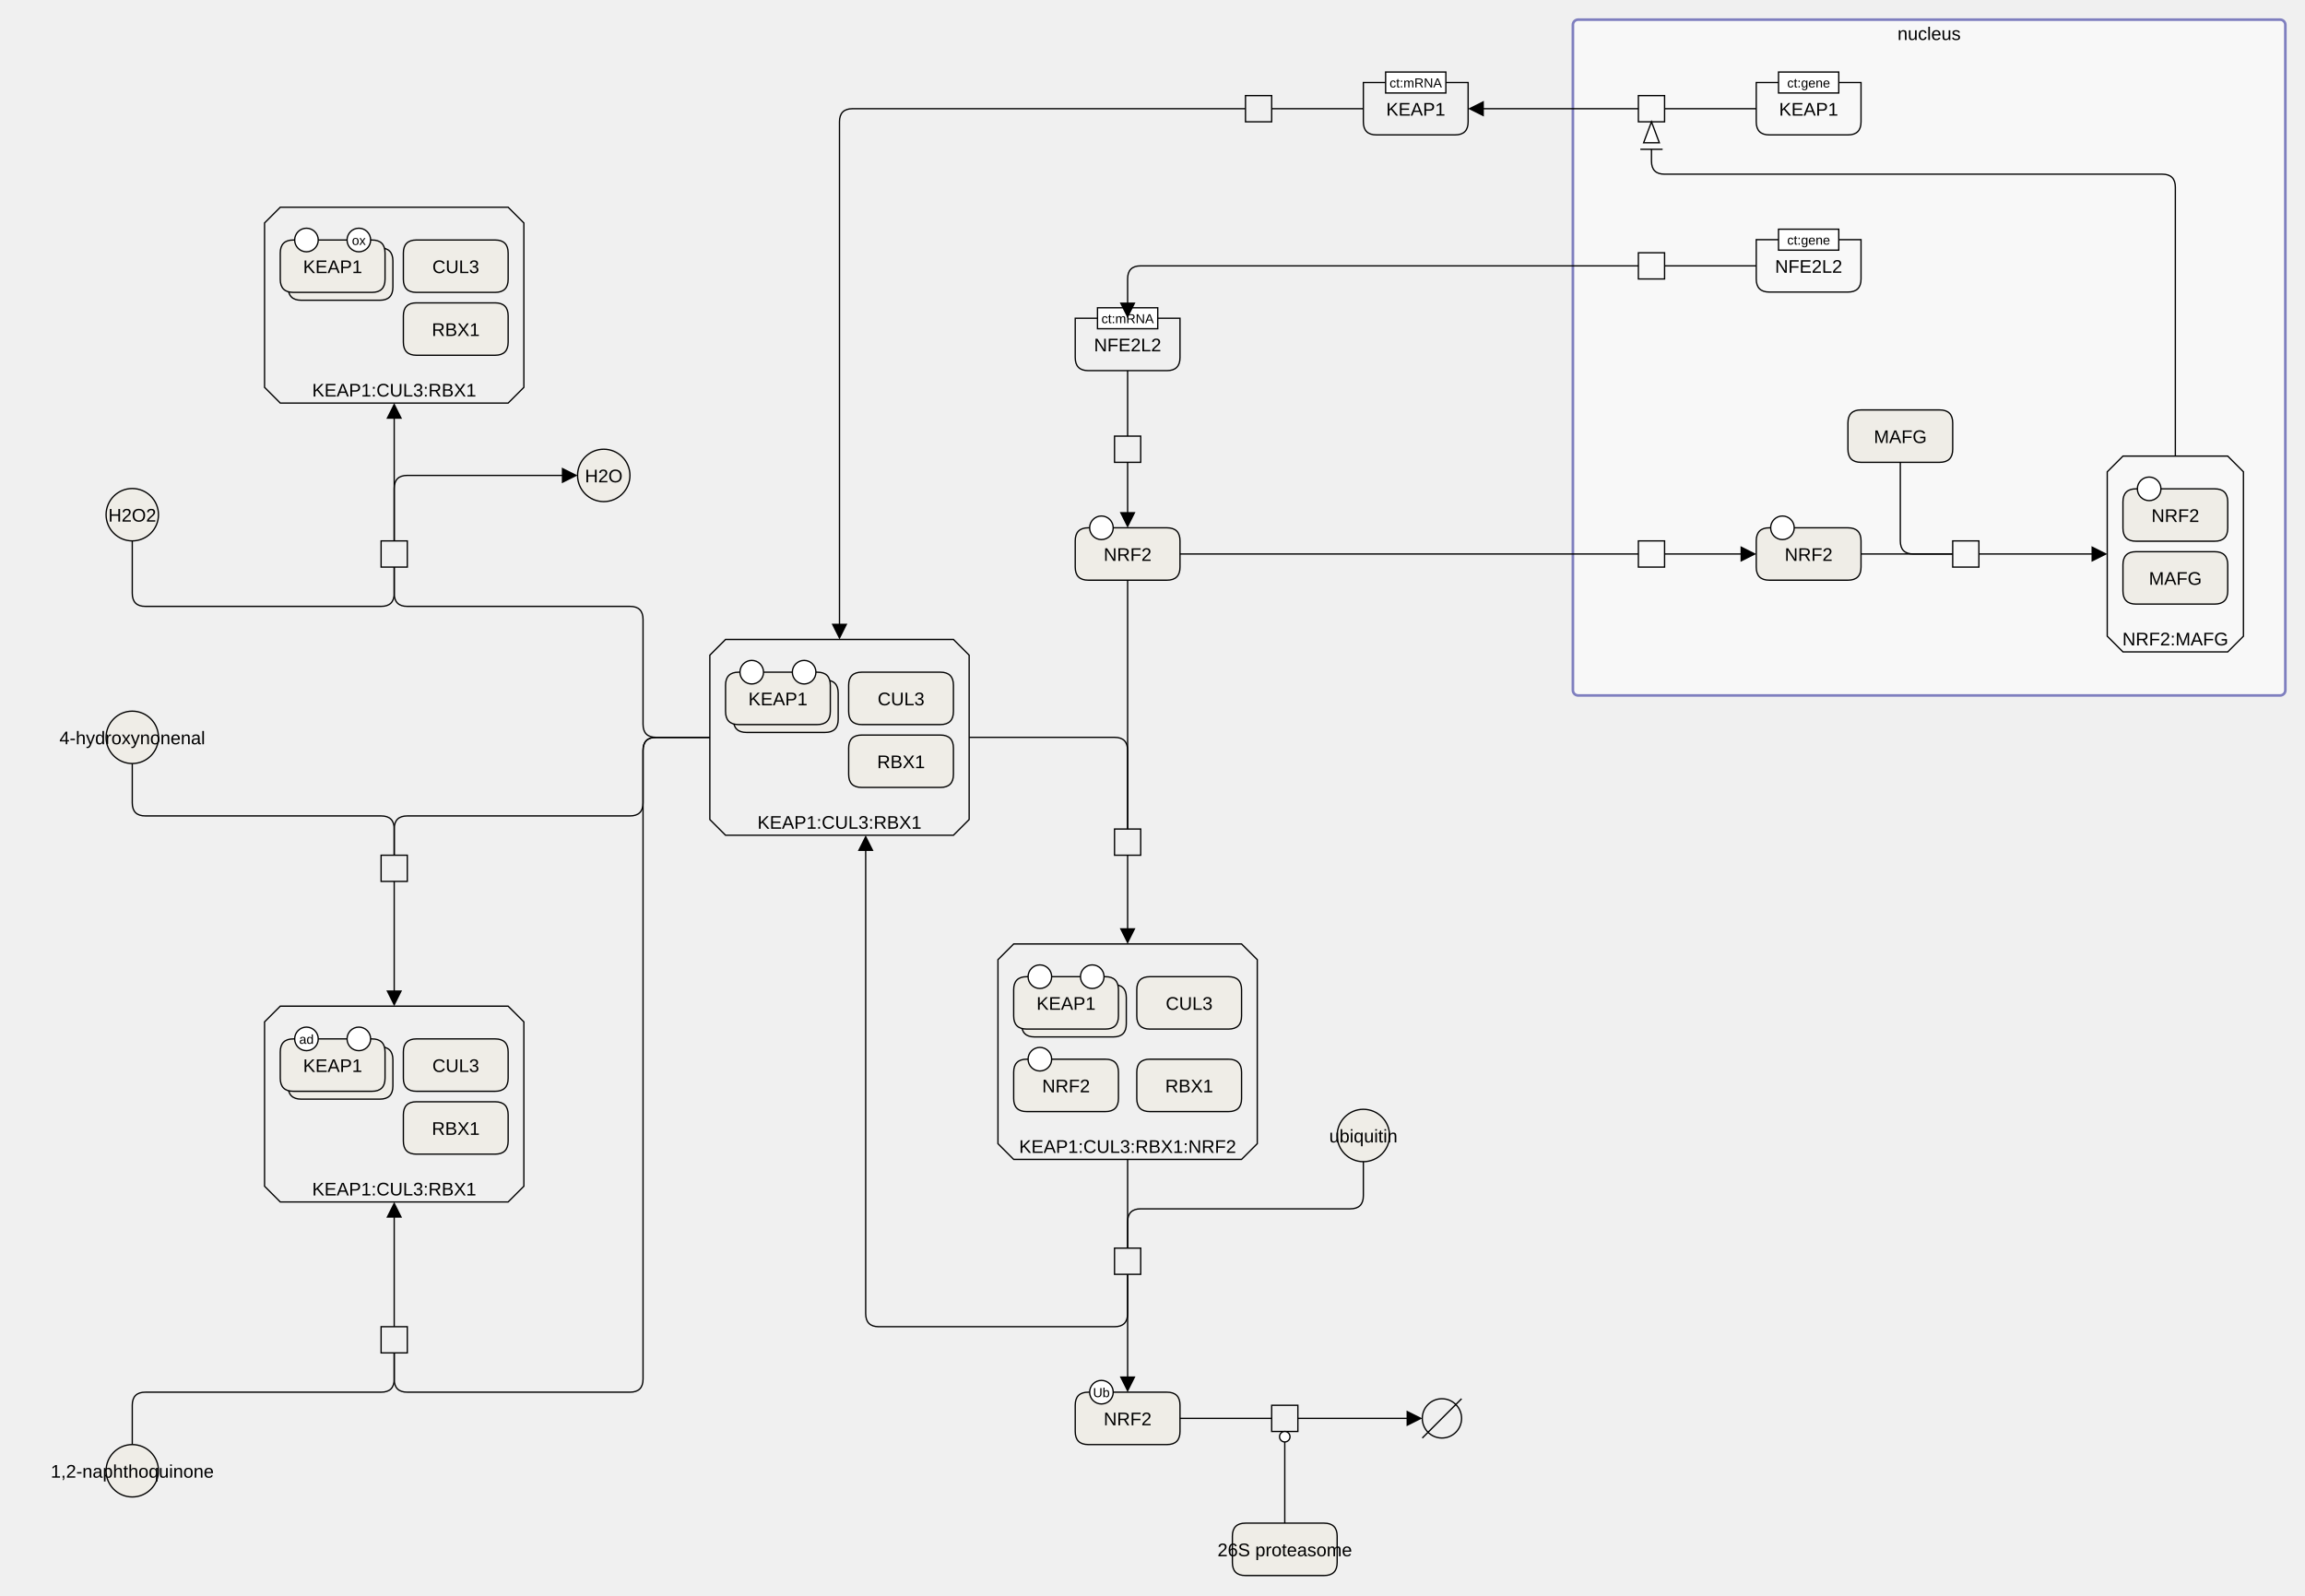
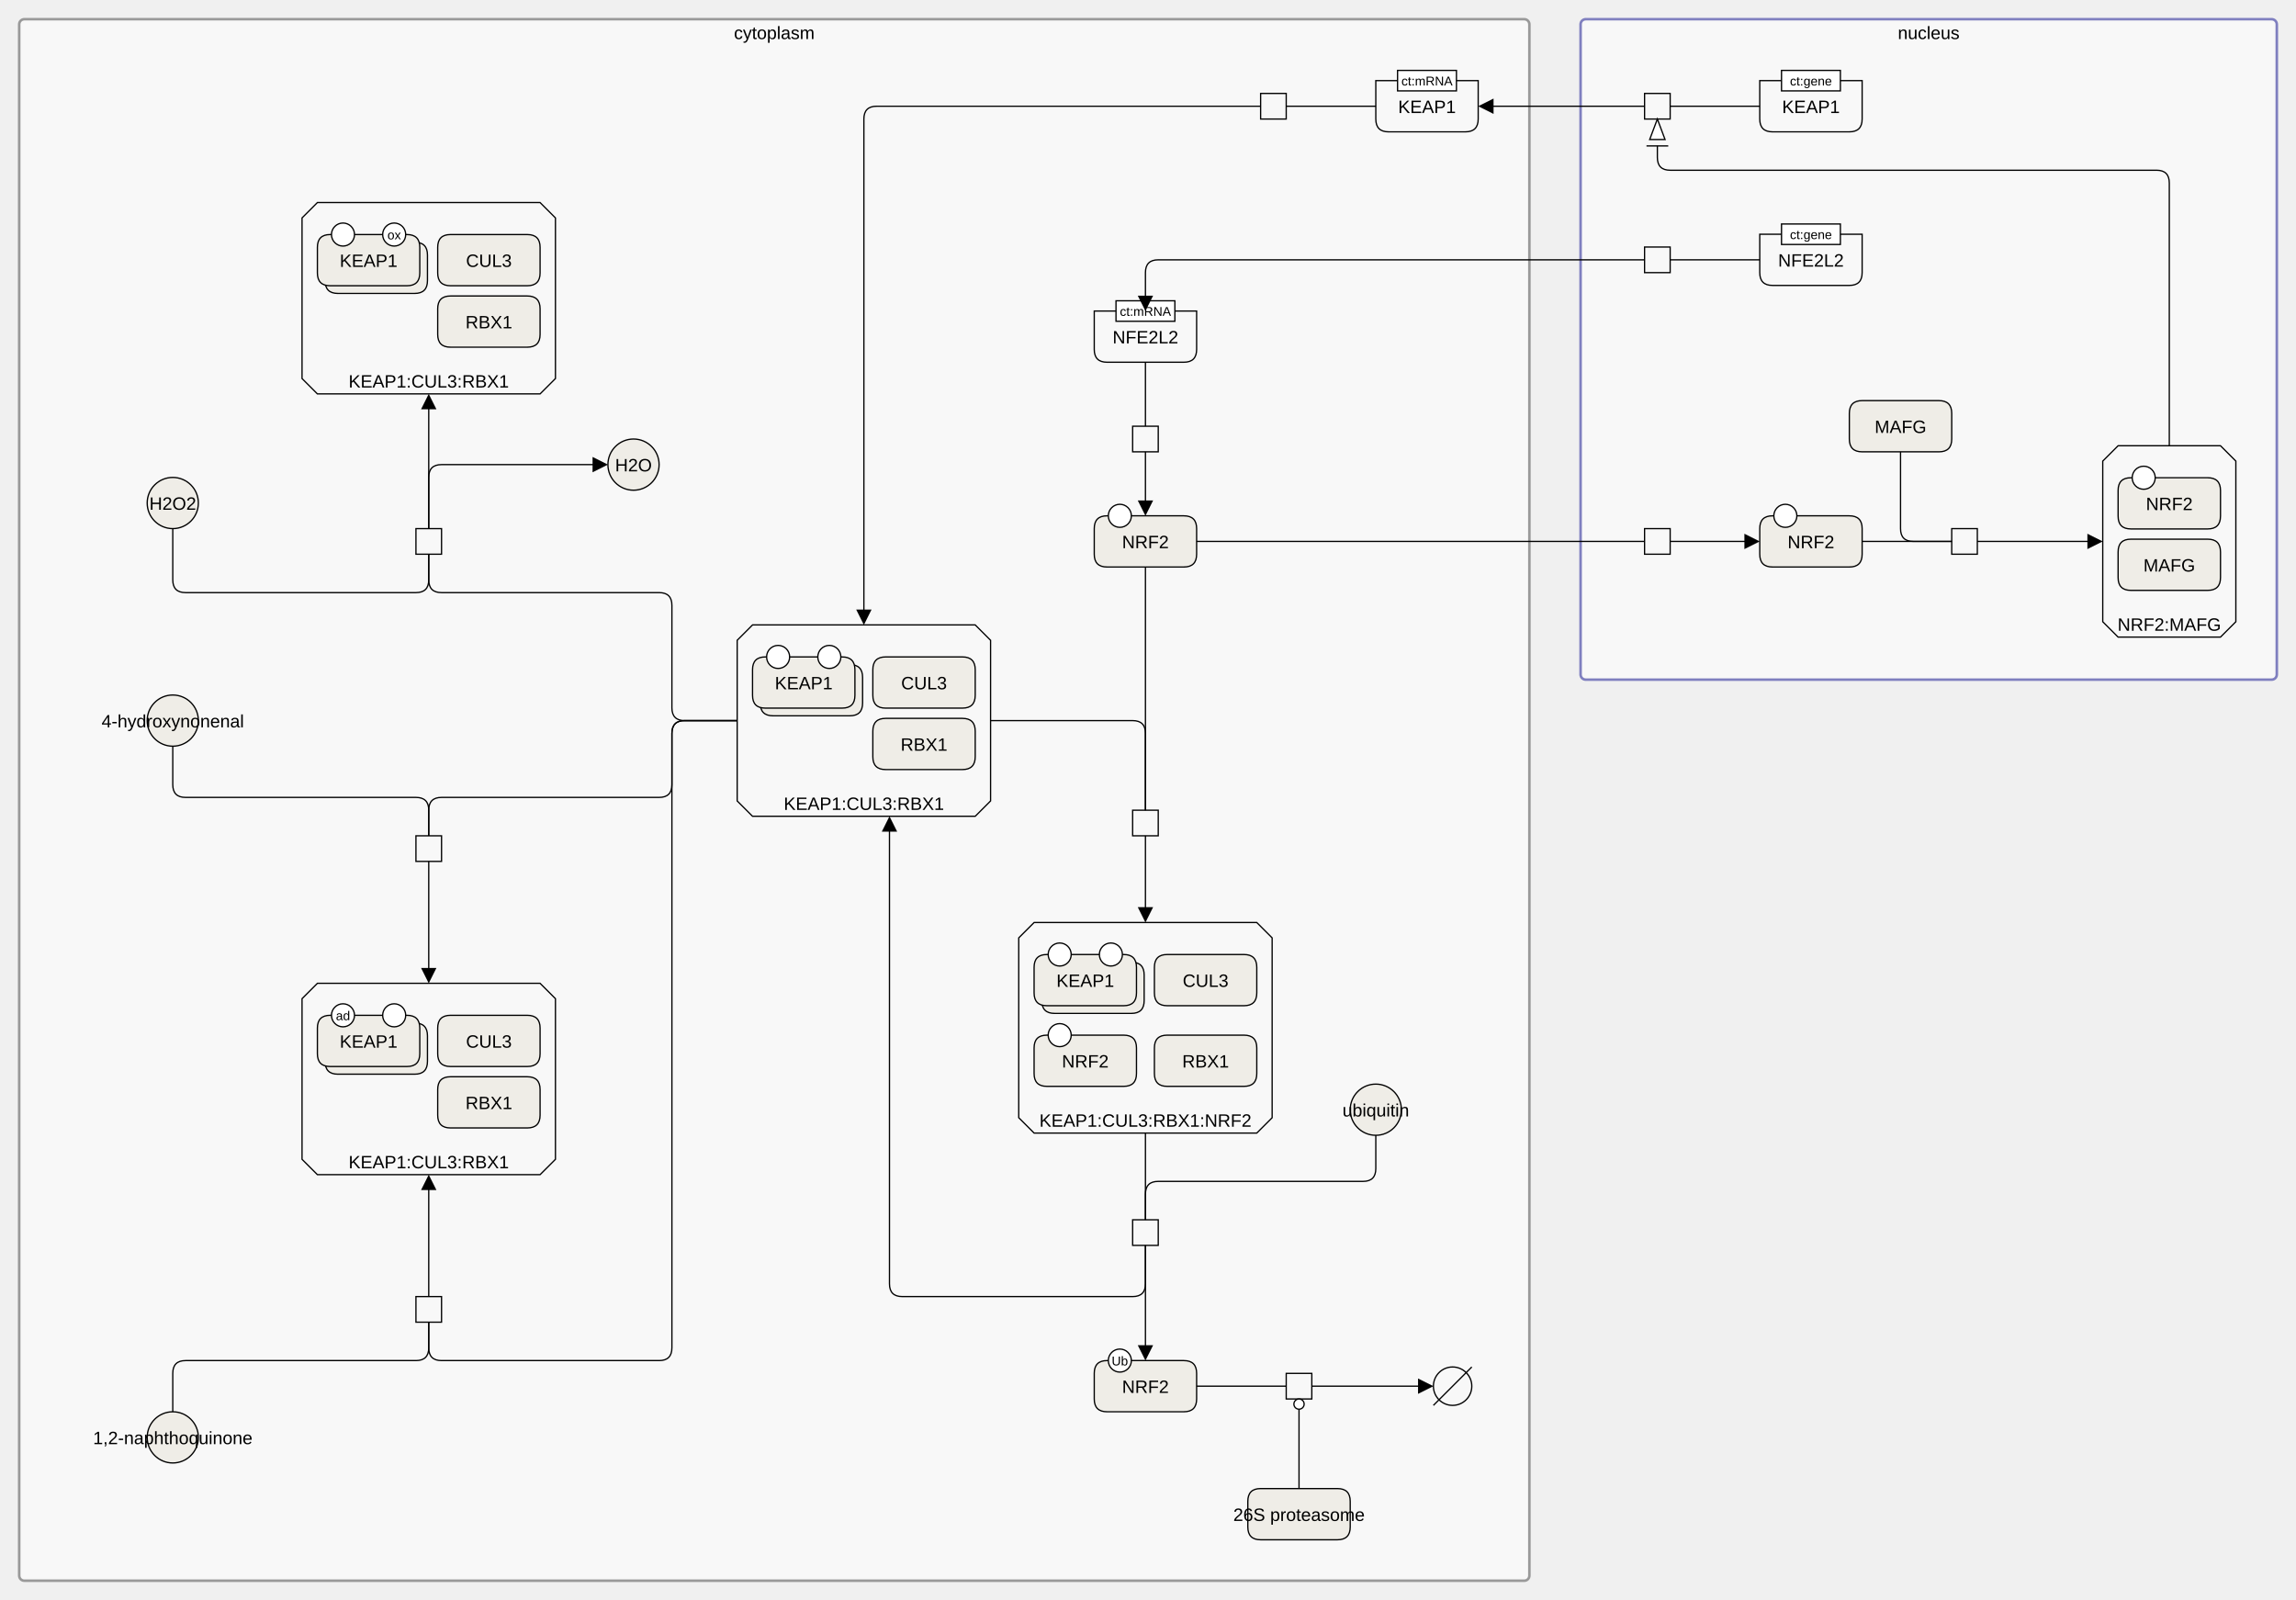
- <svg xmlns="http://www.w3.org/2000/svg" width="1760" height="1218" viewBox="0 0 1760 1218" stroke-linecap="butt" stroke-miterlimit="10">
-   <g transform="translate(21,63)">
+ <svg xmlns="http://www.w3.org/2000/svg" width="1794" height="1250" viewBox="0 0 1794 1250" stroke-linecap="butt" stroke-miterlimit="10">
+   <g transform="translate(55,63)">
+     <path d="M-40 -44 C-40 -46.209 -38.209 -48 -36 -48 L1136 -48 C1138.209 -48 1140 -46.209 1140 -44 L1140 1168 C1140 1170.209 1138.209 1172 1136 1172 L-36 1172 C-38.209 1172 -40 1170.209 -40 1168 Z" fill="#F8F8F8" stroke="none" />
+     <path d="M-40 -44 C-40 -46.209 -38.209 -48 -36 -48 L1136 -48 C1138.209 -48 1140 -46.209 1140 -44 L1140 1168 C1140 1170.209 1138.209 1172 1136 1172 L-36 1172 C-38.209 1172 -40 1170.209 -40 1168 Z" fill="none" stroke="#999999" stroke-width="2" />
+     <text x="550" y="-32.459" text-anchor="middle" font-family="'Dialog', Arial, Helvetica, sans-serif" font-size="14" fill="#000000" stroke="none" xml:space="preserve">cytoplasm</text>
    <path d="M1180 -44 C1180 -46.209 1181.791 -48 1184 -48 L1720 -48 C1722.209 -48 1724 -46.209 1724 -44 L1724 464 C1724 466.209 1722.209 468 1720 468 L1184 468 C1181.791 468 1180 466.209 1180 464 Z" fill="#F8F8F8" stroke="none" />
    <path d="M1180 -44 C1180 -46.209 1181.791 -48 1184 -48 L1720 -48 C1722.209 -48 1724 -46.209 1724 -44 L1724 464 C1724 466.209 1722.209 468 1720 468 L1184 468 C1181.791 468 1180 466.209 1180 464 Z" fill="none" stroke="#7F7FBF" stroke-width="2" />
    <text x="1452" y="-32.459" text-anchor="middle" font-family="'Dialog', Arial, Helvetica, sans-serif" font-size="14" fill="#000000" stroke="none" xml:space="preserve">nucleus</text>
+     <path d="M1320 120 L1400 120 L1400 150 Q1400 160 1390 160 L1330 160 Q1320 160 1320 150 Z" fill="none" stroke="#000000" />
+     <text x="1360" y="145.291" text-anchor="middle" font-family="'Dialog', Arial, Helvetica, sans-serif" font-size="14" fill="#000000" stroke="none" xml:space="preserve">NFE2L2</text>
+     <path d="M1337 112 L1383 112 L1383 128 L1337 128 Z" fill="#FFFFFF" stroke="none" />
+     <path d="M1337 112 L1383 112 L1383 128 L1337 128 Z" fill="none" stroke="#000000" />
+     <text x="1360" y="123.779" text-anchor="middle" font-family="'Dialog', Arial, Helvetica, sans-serif" font-size="10" fill="#000000" stroke="none" xml:space="preserve">ct:gene</text>
+     <path d="M1320 0 L1400 0 L1400 30 Q1400 40 1390 40 L1330 40 Q1320 40 1320 30 Z" fill="none" stroke="#000000" />
+     <text x="1360" y="25.291" text-anchor="middle" font-family="'Dialog', Arial, Helvetica, sans-serif" font-size="14" fill="#000000" stroke="none" xml:space="preserve">KEAP1</text>
+     <path d="M1337 -8 L1383 -8 L1383 8 L1337 8 Z" fill="#FFFFFF" stroke="none" />
+     <path d="M1337 -8 L1383 -8 L1383 8 L1337 8 Z" fill="none" stroke="#000000" />
+     <text x="1360" y="3.78" text-anchor="middle" font-family="'Dialog', Arial, Helvetica, sans-serif" font-size="10" fill="#000000" stroke="none" xml:space="preserve">ct:gene</text>
+     <path d="M1320 350 Q1320 340 1330 340 L1390 340 Q1400 340 1400 350 L1400 370 Q1400 380 1390 380 L1330 380 Q1320 380 1320 370 Z" fill="#EFEDE7" stroke="none" />
+     <path d="M1320 350 Q1320 340 1330 340 L1390 340 Q1400 340 1400 350 L1400 370 Q1400 380 1390 380 L1330 380 Q1320 380 1320 370 Z" fill="none" stroke="#000000" />
+     <text x="1360" y="365.291" text-anchor="middle" font-family="'Dialog', Arial, Helvetica, sans-serif" font-size="14" fill="#000000" stroke="none" xml:space="preserve">NRF2</text>
+     <path d="M1331 340 C1331 335.029 1335.029 331 1340 331 L1340 331 C1344.971 331 1349 335.029 1349 340 L1349 340 C1349 344.971 1344.971 349 1340 349 L1340 349 C1335.029 349 1331 344.971 1331 340 Z" fill="#FFFFFF" stroke="none" />
+     <path d="M1331 340 C1331 335.029 1335.029 331 1340 331 L1340 331 C1344.971 331 1349 335.029 1349 340 L1349 340 C1349 344.971 1344.971 349 1340 349 L1340 349 C1335.029 349 1331 344.971 1331 340 Z" fill="none" stroke="#000000" />
+     <path d="M1600 285.25 L1680 285.25 L1692 297.25 L1692 422.75 L1680 434.75 L1600 434.75 L1588 422.75 L1588 297.25 Z" fill="none" stroke="#000000" />
+     <text x="1640" y="429.791" text-anchor="middle" font-family="'Dialog', Arial, Helvetica, sans-serif" font-size="14" fill="#000000" stroke="none" xml:space="preserve">NRF2:MAFG</text>
+     <path d="M1600 320.25 Q1600 310.25 1610 310.25 L1670 310.25 Q1680 310.25 1680 320.25 L1680 340.25 Q1680 350.25 1670 350.25 L1610 350.25 Q1600 350.25 1600 340.25 Z" fill="#EFEDE7" stroke="none" />
+     <path d="M1600 320.25 Q1600 310.25 1610 310.25 L1670 310.25 Q1680 310.25 1680 320.25 L1680 340.25 Q1680 350.25 1670 350.25 L1610 350.25 Q1600 350.25 1600 340.25 Z" fill="none" stroke="#000000" />
+     <text x="1640" y="335.541" text-anchor="middle" font-family="'Dialog', Arial, Helvetica, sans-serif" font-size="14" fill="#000000" stroke="none" xml:space="preserve">NRF2</text>
+     <path d="M1611 310.25 C1611 305.279 1615.029 301.25 1620 301.25 L1620 301.25 C1624.971 301.25 1629 305.279 1629 310.25 L1629 310.25 C1629 315.221 1624.971 319.25 1620 319.25 L1620 319.25 C1615.029 319.25 1611 315.221 1611 310.25 Z" fill="#FFFFFF" stroke="none" />
+     <path d="M1611 310.25 C1611 305.279 1615.029 301.25 1620 301.25 L1620 301.25 C1624.971 301.25 1629 305.279 1629 310.25 L1629 310.25 C1629 315.221 1624.971 319.25 1620 319.25 L1620 319.25 C1615.029 319.25 1611 315.221 1611 310.25 Z" fill="none" stroke="#000000" />
+     <path d="M1600 368.25 Q1600 358.25 1610 358.25 L1670 358.25 Q1680 358.25 1680 368.25 L1680 388.25 Q1680 398.25 1670 398.25 L1610 398.25 Q1600 398.25 1600 388.25 Z" fill="#EFEDE7" stroke="none" />
+     <path d="M1600 368.25 Q1600 358.25 1610 358.25 L1670 358.25 Q1680 358.25 1680 368.25 L1680 388.25 Q1680 398.25 1670 398.25 L1610 398.25 Q1600 398.25 1600 388.25 Z" fill="none" stroke="#000000" />
+     <text x="1640" y="383.541" text-anchor="middle" font-family="'Dialog', Arial, Helvetica, sans-serif" font-size="14" fill="#000000" stroke="none" xml:space="preserve">MAFG</text>
+     <path d="M1390 260 Q1390 250 1400 250 L1460 250 Q1470 250 1470 260 L1470 280 Q1470 290 1460 290 L1400 290 Q1390 290 1390 280 Z" fill="#EFEDE7" stroke="none" />
+     <path d="M1390 260 Q1390 250 1400 250 L1460 250 Q1470 250 1470 260 L1470 280 Q1470 290 1460 290 L1400 290 Q1390 290 1390 280 Z" fill="none" stroke="#000000" />
+     <text x="1430" y="275.291" text-anchor="middle" font-family="'Dialog', Arial, Helvetica, sans-serif" font-size="14" fill="#000000" stroke="none" xml:space="preserve">MAFG</text>
+     <path d="M1230 130 L1250 130 L1250 150 L1230 150 Z" fill="none" stroke="#000000" />
+     <path d="M1230 350 L1250 350 L1250 370 L1230 370 Z" fill="none" stroke="#000000" />
+     <path d="M1470 350 L1490 350 L1490 370 L1470 370 Z" fill="none" stroke="#000000" />
+     <path d="M1230 10 L1250 10 L1250 30 L1230 30 Z" fill="none" stroke="#000000" />
    <path d="M800 180 L880 180 L880 210 Q880 220 870 220 L810 220 Q800 220 800 210 Z" fill="none" stroke="#000000" />
    <text x="840" y="205.291" text-anchor="middle" font-family="'Dialog', Arial, Helvetica, sans-serif" font-size="14" fill="#000000" stroke="none" xml:space="preserve">NFE2L2</text>
    <path d="M817 172 L863 172 L863 188 L817 188 Z" fill="#FFFFFF" stroke="none" />
    <path d="M817 172 L863 172 L863 188 L817 188 Z" fill="none" stroke="#000000" />
    <text x="840" y="183.78" text-anchor="middle" font-family="'Dialog', Arial, Helvetica, sans-serif" font-size="10" fill="#000000" stroke="none" xml:space="preserve">ct:mRNA</text>
    <path d="M1020 0 L1100 0 L1100 30 Q1100 40 1090 40 L1030 40 Q1020 40 1020 30 Z" fill="none" stroke="#000000" />
    <text x="1060" y="25.291" text-anchor="middle" font-family="'Dialog', Arial, Helvetica, sans-serif" font-size="14" fill="#000000" stroke="none" xml:space="preserve">KEAP1</text>
    <path d="M1037 -8 L1083 -8 L1083 8 L1037 8 Z" fill="#FFFFFF" stroke="none" />
    <path d="M1037 -8 L1083 -8 L1083 8 L1037 8 Z" fill="none" stroke="#000000" />
    <text x="1060" y="3.78" text-anchor="middle" font-family="'Dialog', Arial, Helvetica, sans-serif" font-size="10" fill="#000000" stroke="none" xml:space="preserve">ct:mRNA</text>
    <path d="M800 350 Q800 340 810 340 L870 340 Q880 340 880 350 L880 370 Q880 380 870 380 L810 380 Q800 380 800 370 Z" fill="#EFEDE7" stroke="none" />
    <path d="M800 350 Q800 340 810 340 L870 340 Q880 340 880 350 L880 370 Q880 380 870 380 L810 380 Q800 380 800 370 Z" fill="none" stroke="#000000" />
    <text x="840" y="365.291" text-anchor="middle" font-family="'Dialog', Arial, Helvetica, sans-serif" font-size="14" fill="#000000" stroke="none" xml:space="preserve">NRF2</text>
    <path d="M811 340 C811 335.029 815.029 331 820 331 L820 331 C824.971 331 829 335.029 829 340 L829 340 C829 344.971 824.971 349 820 349 L820 349 C815.029 349 811 344.971 811 340 Z" fill="#FFFFFF" stroke="none" />
    <path d="M811 340 C811 335.029 815.029 331 820 331 L820 331 C824.971 331 829 335.029 829 340 L829 340 C829 344.971 824.971 349 820 349 L820 349 C815.029 349 811 344.971 811 340 Z" fill="none" stroke="#000000" />
    <path d="M533 425.25 L707 425.25 L719 437.25 L719 562.75 L707 574.75 L533 574.75 L521 562.75 L521 437.25 Z" fill="none" stroke="#000000" />
    <text x="620" y="569.791" text-anchor="middle" font-family="'Dialog', Arial, Helvetica, sans-serif" font-size="14" fill="#000000" stroke="none" xml:space="preserve">KEAP1:CUL3:RBX1</text>
    <path d="M539 466.25 Q539 456.25 549 456.25 L609 456.25 Q619 456.25 619 466.25 L619 486.25 Q619 496.25 609 496.25 L549 496.25 Q539 496.25 539 486.25 Z" fill="#EFEDE7" stroke="none" />
    <path d="M539 466.25 Q539 456.25 549 456.25 L609 456.25 Q619 456.25 619 466.25 L619 486.25 Q619 496.25 609 496.25 L549 496.25 Q539 496.25 539 486.25 Z" fill="none" stroke="#000000" />
    <path d="M533 460.25 Q533 450.25 543 450.25 L603 450.25 Q613 450.25 613 460.25 L613 480.25 Q613 490.25 603 490.25 L543 490.25 Q533 490.25 533 480.25 Z" fill="#EFEDE7" stroke="none" />
    <path d="M533 460.25 Q533 450.25 543 450.25 L603 450.25 Q613 450.25 613 460.25 L613 480.25 Q613 490.25 603 490.25 L543 490.25 Q533 490.25 533 480.25 Z" fill="none" stroke="#000000" />
    <text x="573" y="475.541" text-anchor="middle" font-family="'Dialog', Arial, Helvetica, sans-serif" font-size="14" fill="#000000" stroke="none" xml:space="preserve">KEAP1</text>
    <path d="M544 450.25 C544 445.279 548.029 441.25 553 441.25 L553 441.25 C557.971 441.25 562 445.279 562 450.25 L562 450.25 C562 455.221 557.971 459.25 553 459.25 L553 459.25 C548.029 459.25 544 455.221 544 450.25 Z" fill="#FFFFFF" stroke="none" />
    <path d="M544 450.25 C544 445.279 548.029 441.25 553 441.25 L553 441.25 C557.971 441.25 562 445.279 562 450.25 L562 450.25 C562 455.221 557.971 459.25 553 459.25 L553 459.25 C548.029 459.25 544 455.221 544 450.25 Z" fill="none" stroke="#000000" />
    <path d="M584 450.25 C584 445.279 588.029 441.25 593 441.25 L593 441.25 C597.971 441.25 602 445.279 602 450.25 L602 450.25 C602 455.221 597.971 459.25 593 459.25 L593 459.25 C588.029 459.25 584 455.221 584 450.25 Z" fill="#FFFFFF" stroke="none" />
    <path d="M584 450.25 C584 445.279 588.029 441.25 593 441.25 L593 441.25 C597.971 441.25 602 445.279 602 450.25 L602 450.25 C602 455.221 597.971 459.25 593 459.25 L593 459.25 C588.029 459.25 584 455.221 584 450.25 Z" fill="none" stroke="#000000" />
    <path d="M627 460.25 Q627 450.25 637 450.25 L697 450.25 Q707 450.25 707 460.25 L707 480.25 Q707 490.25 697 490.25 L637 490.25 Q627 490.25 627 480.25 Z" fill="#EFEDE7" stroke="none" />
    <path d="M627 460.25 Q627 450.25 637 450.25 L697 450.25 Q707 450.25 707 460.25 L707 480.25 Q707 490.25 697 490.25 L637 490.25 Q627 490.25 627 480.25 Z" fill="none" stroke="#000000" />
    <text x="667" y="475.541" text-anchor="middle" font-family="'Dialog', Arial, Helvetica, sans-serif" font-size="14" fill="#000000" stroke="none" xml:space="preserve">CUL3</text>
    <path d="M627 508.25 Q627 498.25 637 498.25 L697 498.25 Q707 498.25 707 508.25 L707 528.25 Q707 538.25 697 538.25 L637 538.25 Q627 538.25 627 528.25 Z" fill="#EFEDE7" stroke="none" />
    <path d="M627 508.25 Q627 498.25 637 498.25 L697 498.25 Q707 498.25 707 508.25 L707 528.25 Q707 538.25 697 538.25 L637 538.25 Q627 538.25 627 528.25 Z" fill="none" stroke="#000000" />
    <text x="667" y="523.541" text-anchor="middle" font-family="'Dialog', Arial, Helvetica, sans-serif" font-size="14" fill="#000000" stroke="none" xml:space="preserve">RBX1</text>
    <path d="M753 657.75 L927 657.75 L939 669.75 L939 810.25 L927 822.25 L753 822.25 L741 810.25 L741 669.75 Z" fill="none" stroke="#000000" />
    <text x="840" y="817.291" text-anchor="middle" font-family="'Dialog', Arial, Helvetica, sans-serif" font-size="14" fill="#000000" stroke="none" xml:space="preserve">KEAP1:CUL3:RBX1:NRF2</text>
    <path d="M759 698.75 Q759 688.75 769 688.75 L829 688.75 Q839 688.75 839 698.75 L839 718.75 Q839 728.75 829 728.75 L769 728.75 Q759 728.75 759 718.75 Z" fill="#EFEDE7" stroke="none" />
    <path d="M759 698.75 Q759 688.75 769 688.75 L829 688.75 Q839 688.75 839 698.75 L839 718.75 Q839 728.75 829 728.75 L769 728.75 Q759 728.75 759 718.75 Z" fill="none" stroke="#000000" />
    <path d="M753 692.75 Q753 682.75 763 682.75 L823 682.75 Q833 682.75 833 692.75 L833 712.75 Q833 722.75 823 722.75 L763 722.75 Q753 722.75 753 712.75 Z" fill="#EFEDE7" stroke="none" />
    <path d="M753 692.75 Q753 682.75 763 682.75 L823 682.75 Q833 682.75 833 692.75 L833 712.75 Q833 722.75 823 722.75 L763 722.75 Q753 722.75 753 712.75 Z" fill="none" stroke="#000000" />
    <text x="793" y="708.041" text-anchor="middle" font-family="'Dialog', Arial, Helvetica, sans-serif" font-size="14" fill="#000000" stroke="none" xml:space="preserve">KEAP1</text>
    <path d="M764 682.75 C764 677.779 768.029 673.75 773 673.75 L773 673.75 C777.971 673.75 782 677.779 782 682.75 L782 682.75 C782 687.721 777.971 691.75 773 691.75 L773 691.75 C768.029 691.75 764 687.721 764 682.75 Z" fill="#FFFFFF" stroke="none" />
    <path d="M764 682.75 C764 677.779 768.029 673.75 773 673.75 L773 673.75 C777.971 673.75 782 677.779 782 682.75 L782 682.75 C782 687.721 777.971 691.75 773 691.75 L773 691.75 C768.029 691.75 764 687.721 764 682.75 Z" fill="none" stroke="#000000" />
    <path d="M804 682.75 C804 677.779 808.029 673.75 813 673.75 L813 673.75 C817.971 673.75 822 677.779 822 682.75 L822 682.75 C822 687.721 817.971 691.75 813 691.75 L813 691.75 C808.029 691.75 804 687.721 804 682.75 Z" fill="#FFFFFF" stroke="none" />
    <path d="M804 682.75 C804 677.779 808.029 673.75 813 673.75 L813 673.75 C817.971 673.75 822 677.779 822 682.75 L822 682.75 C822 687.721 817.971 691.75 813 691.75 L813 691.75 C808.029 691.75 804 687.721 804 682.75 Z" fill="none" stroke="#000000" />
    <path d="M847 692.75 Q847 682.75 857 682.75 L917 682.75 Q927 682.75 927 692.75 L927 712.75 Q927 722.75 917 722.75 L857 722.75 Q847 722.75 847 712.75 Z" fill="#EFEDE7" stroke="none" />
    <path d="M847 692.75 Q847 682.75 857 682.75 L917 682.75 Q927 682.75 927 692.75 L927 712.75 Q927 722.75 917 722.75 L857 722.75 Q847 722.75 847 712.75 Z" fill="none" stroke="#000000" />
    <text x="887" y="708.041" text-anchor="middle" font-family="'Dialog', Arial, Helvetica, sans-serif" font-size="14" fill="#000000" stroke="none" xml:space="preserve">CUL3</text>
    <path d="M847 755.75 Q847 745.75 857 745.75 L917 745.75 Q927 745.75 927 755.75 L927 775.75 Q927 785.75 917 785.75 L857 785.75 Q847 785.75 847 775.75 Z" fill="#EFEDE7" stroke="none" />
    <path d="M847 755.75 Q847 745.75 857 745.75 L917 745.75 Q927 745.75 927 755.75 L927 775.75 Q927 785.75 917 785.75 L857 785.75 Q847 785.75 847 775.75 Z" fill="none" stroke="#000000" />
    <text x="887" y="771.041" text-anchor="middle" font-family="'Dialog', Arial, Helvetica, sans-serif" font-size="14" fill="#000000" stroke="none" xml:space="preserve">RBX1</text>
    <path d="M753 755.75 Q753 745.75 763 745.75 L823 745.75 Q833 745.75 833 755.75 L833 775.75 Q833 785.75 823 785.75 L763 785.75 Q753 785.75 753 775.75 Z" fill="#EFEDE7" stroke="none" />
    <path d="M753 755.75 Q753 745.75 763 745.75 L823 745.75 Q833 745.75 833 755.75 L833 775.75 Q833 785.75 823 785.75 L763 785.75 Q753 785.75 753 775.75 Z" fill="none" stroke="#000000" />
    <text x="793" y="771.041" text-anchor="middle" font-family="'Dialog', Arial, Helvetica, sans-serif" font-size="14" fill="#000000" stroke="none" xml:space="preserve">NRF2</text>
    <path d="M764 745.75 C764 740.779 768.029 736.75 773 736.75 L773 736.75 C777.971 736.75 782 740.779 782 745.75 L782 745.75 C782 750.721 777.971 754.75 773 754.75 L773 754.75 C768.029 754.75 764 750.721 764 745.75 Z" fill="#FFFFFF" stroke="none" />
    <path d="M764 745.75 C764 740.779 768.029 736.75 773 736.75 L773 736.75 C777.971 736.75 782 740.779 782 745.75 L782 745.75 C782 750.721 777.971 754.75 773 754.75 L773 754.75 C768.029 754.75 764 750.721 764 745.75 Z" fill="none" stroke="#000000" />
    <path d="M800 1010 Q800 1000 810 1000 L870 1000 Q880 1000 880 1010 L880 1030 Q880 1040 870 1040 L810 1040 Q800 1040 800 1030 Z" fill="#EFEDE7" stroke="none" />
    <path d="M800 1010 Q800 1000 810 1000 L870 1000 Q880 1000 880 1010 L880 1030 Q880 1040 870 1040 L810 1040 Q800 1040 800 1030 Z" fill="none" stroke="#000000" />
    <text x="840" y="1025.291" text-anchor="middle" font-family="'Dialog', Arial, Helvetica, sans-serif" font-size="14" fill="#000000" stroke="none" xml:space="preserve">NRF2</text>
    <path d="M811 1000 C811 995.029 815.029 991 820 991 L820 991 C824.971 991 829 995.029 829 1000 L829 1000 C829 1004.971 824.971 1009 820 1009 L820 1009 C815.029 1009 811 1004.971 811 1000 Z" fill="#FFFFFF" stroke="none" />
    <path d="M811 1000 C811 995.029 815.029 991 820 991 L820 991 C824.971 991 829 995.029 829 1000 L829 1000 C829 1004.971 824.971 1009 820 1009 L820 1009 C815.029 1009 811 1004.971 811 1000 Z" fill="none" stroke="#000000" />
    <text x="820" y="1003.779" text-anchor="middle" font-family="'Dialog', Arial, Helvetica, sans-serif" font-size="10" fill="#000000" stroke="none" xml:space="preserve">Ub</text>
    <path d="M1000 804 C1000 792.954 1008.954 784 1020 784 L1020 784 C1031.046 784 1040 792.954 1040 804 L1040 804 C1040 815.046 1031.046 824 1020 824 L1020 824 C1008.954 824 1000 815.046 1000 804 Z" fill="#EFEDE7" stroke="none" />
    <path d="M1000 804 C1000 792.954 1008.954 784 1020 784 L1020 784 C1031.046 784 1040 792.954 1040 804 L1040 804 C1040 815.046 1031.046 824 1020 824 L1020 824 C1008.954 824 1000 815.046 1000 804 Z" fill="none" stroke="#000000" />
    <text x="1020" y="809.291" text-anchor="middle" font-family="'Dialog', Arial, Helvetica, sans-serif" font-size="14" fill="#000000" stroke="none" xml:space="preserve">ubiquitin</text>
    <path d="M920 1110 Q920 1100 930 1100 L990 1100 Q1000 1100 1000 1110 L1000 1130 Q1000 1140 990 1140 L930 1140 Q920 1140 920 1130 Z" fill="#EFEDE7" stroke="none" />
    <path d="M920 1110 Q920 1100 930 1100 L990 1100 Q1000 1100 1000 1110 L1000 1130 Q1000 1140 990 1140 L930 1140 Q920 1140 920 1130 Z" fill="none" stroke="#000000" />
    <text x="960" y="1125.291" text-anchor="middle" font-family="'Dialog', Arial, Helvetica, sans-serif" font-size="14" fill="#000000" stroke="none" xml:space="preserve">26S proteasome</text>
    <path d="M1065 1020 C1065 1011.716 1071.716 1005 1080 1005 L1080 1005 C1088.284 1005 1095 1011.716 1095 1020 L1095 1020 C1095 1028.284 1088.284 1035 1080 1035 L1080 1035 C1071.716 1035 1065 1028.284 1065 1020 Z" fill="none" stroke="#000000" />
    <path d="M1065 1035 L1095 1005" fill="none" stroke="#000000" />
    <path d="M193 705.25 L367 705.25 L379 717.25 L379 842.75 L367 854.75 L193 854.75 L181 842.75 L181 717.25 Z" fill="none" stroke="#000000" />
    <text x="280" y="849.791" text-anchor="middle" font-family="'Dialog', Arial, Helvetica, sans-serif" font-size="14" fill="#000000" stroke="none" xml:space="preserve">KEAP1:CUL3:RBX1</text>
    <path d="M199 746.25 Q199 736.25 209 736.25 L269 736.25 Q279 736.25 279 746.25 L279 766.25 Q279 776.25 269 776.25 L209 776.25 Q199 776.25 199 766.25 Z" fill="#EFEDE7" stroke="none" />
    <path d="M199 746.25 Q199 736.25 209 736.25 L269 736.25 Q279 736.25 279 746.25 L279 766.25 Q279 776.25 269 776.25 L209 776.25 Q199 776.25 199 766.25 Z" fill="none" stroke="#000000" />
    <path d="M193 740.25 Q193 730.25 203 730.25 L263 730.25 Q273 730.25 273 740.25 L273 760.25 Q273 770.25 263 770.25 L203 770.25 Q193 770.25 193 760.25 Z" fill="#EFEDE7" stroke="none" />
    <path d="M193 740.25 Q193 730.25 203 730.25 L263 730.25 Q273 730.25 273 740.25 L273 760.25 Q273 770.25 263 770.25 L203 770.25 Q193 770.25 193 760.25 Z" fill="none" stroke="#000000" />
    <text x="233" y="755.541" text-anchor="middle" font-family="'Dialog', Arial, Helvetica, sans-serif" font-size="14" fill="#000000" stroke="none" xml:space="preserve">KEAP1</text>
    <path d="M204 730.25 C204 725.279 208.029 721.25 213 721.25 L213 721.25 C217.971 721.25 222 725.279 222 730.25 L222 730.25 C222 735.221 217.971 739.25 213 739.25 L213 739.25 C208.029 739.25 204 735.221 204 730.25 Z" fill="#FFFFFF" stroke="none" />
    <path d="M204 730.25 C204 725.279 208.029 721.25 213 721.25 L213 721.25 C217.971 721.25 222 725.279 222 730.25 L222 730.25 C222 735.221 217.971 739.25 213 739.25 L213 739.25 C208.029 739.25 204 735.221 204 730.25 Z" fill="none" stroke="#000000" />
    <text x="213" y="734.029" text-anchor="middle" font-family="'Dialog', Arial, Helvetica, sans-serif" font-size="10" fill="#000000" stroke="none" xml:space="preserve">ad</text>
    <path d="M244 730.25 C244 725.279 248.029 721.25 253 721.25 L253 721.25 C257.971 721.25 262 725.279 262 730.25 L262 730.25 C262 735.221 257.971 739.25 253 739.25 L253 739.25 C248.029 739.25 244 735.221 244 730.25 Z" fill="#FFFFFF" stroke="none" />
    <path d="M244 730.25 C244 725.279 248.029 721.25 253 721.25 L253 721.25 C257.971 721.25 262 725.279 262 730.25 L262 730.25 C262 735.221 257.971 739.25 253 739.25 L253 739.25 C248.029 739.25 244 735.221 244 730.25 Z" fill="none" stroke="#000000" />
    <path d="M287 740.25 Q287 730.25 297 730.25 L357 730.25 Q367 730.25 367 740.25 L367 760.25 Q367 770.25 357 770.25 L297 770.25 Q287 770.25 287 760.25 Z" fill="#EFEDE7" stroke="none" />
    <path d="M287 740.25 Q287 730.25 297 730.25 L357 730.25 Q367 730.25 367 740.25 L367 760.25 Q367 770.25 357 770.25 L297 770.25 Q287 770.25 287 760.25 Z" fill="none" stroke="#000000" />
    <text x="327" y="755.541" text-anchor="middle" font-family="'Dialog', Arial, Helvetica, sans-serif" font-size="14" fill="#000000" stroke="none" xml:space="preserve">CUL3</text>
    <path d="M287 788.25 Q287 778.25 297 778.25 L357 778.25 Q367 778.25 367 788.25 L367 808.25 Q367 818.25 357 818.25 L297 818.25 Q287 818.25 287 808.25 Z" fill="#EFEDE7" stroke="none" />
    <path d="M287 788.25 Q287 778.25 297 778.25 L357 778.25 Q367 778.25 367 788.25 L367 808.25 Q367 818.25 357 818.25 L297 818.25 Q287 818.25 287 808.25 Z" fill="none" stroke="#000000" />
    <text x="327" y="803.541" text-anchor="middle" font-family="'Dialog', Arial, Helvetica, sans-serif" font-size="14" fill="#000000" stroke="none" xml:space="preserve">RBX1</text>
    <path d="M193 95.25 L367 95.25 L379 107.25 L379 232.75 L367 244.75 L193 244.75 L181 232.75 L181 107.25 Z" fill="none" stroke="#000000" />
    <text x="280" y="239.791" text-anchor="middle" font-family="'Dialog', Arial, Helvetica, sans-serif" font-size="14" fill="#000000" stroke="none" xml:space="preserve">KEAP1:CUL3:RBX1</text>
    <path d="M199 136.25 Q199 126.25 209 126.25 L269 126.25 Q279 126.25 279 136.25 L279 156.25 Q279 166.25 269 166.25 L209 166.25 Q199 166.25 199 156.25 Z" fill="#EFEDE7" stroke="none" />
    <path d="M199 136.25 Q199 126.25 209 126.25 L269 126.25 Q279 126.25 279 136.25 L279 156.25 Q279 166.25 269 166.25 L209 166.25 Q199 166.25 199 156.25 Z" fill="none" stroke="#000000" />
    <path d="M193 130.25 Q193 120.25 203 120.25 L263 120.25 Q273 120.25 273 130.25 L273 150.25 Q273 160.25 263 160.25 L203 160.25 Q193 160.25 193 150.25 Z" fill="#EFEDE7" stroke="none" />
    <path d="M193 130.25 Q193 120.25 203 120.25 L263 120.25 Q273 120.25 273 130.25 L273 150.25 Q273 160.25 263 160.25 L203 160.25 Q193 160.25 193 150.25 Z" fill="none" stroke="#000000" />
    <text x="233" y="145.541" text-anchor="middle" font-family="'Dialog', Arial, Helvetica, sans-serif" font-size="14" fill="#000000" stroke="none" xml:space="preserve">KEAP1</text>
    <path d="M204 120.25 C204 115.279 208.029 111.25 213 111.25 L213 111.25 C217.971 111.25 222 115.279 222 120.25 L222 120.25 C222 125.221 217.971 129.25 213 129.25 L213 129.25 C208.029 129.25 204 125.221 204 120.25 Z" fill="#FFFFFF" stroke="none" />
    <path d="M204 120.25 C204 115.279 208.029 111.25 213 111.25 L213 111.25 C217.971 111.25 222 115.279 222 120.25 L222 120.25 C222 125.221 217.971 129.25 213 129.25 L213 129.25 C208.029 129.25 204 125.221 204 120.25 Z" fill="none" stroke="#000000" />
    <path d="M244 120.25 C244 115.279 248.029 111.25 253 111.25 L253 111.25 C257.971 111.25 262 115.279 262 120.25 L262 120.25 C262 125.221 257.971 129.25 253 129.25 L253 129.25 C248.029 129.25 244 125.221 244 120.25 Z" fill="#FFFFFF" stroke="none" />
    <path d="M244 120.25 C244 115.279 248.029 111.25 253 111.25 L253 111.25 C257.971 111.25 262 115.279 262 120.25 L262 120.25 C262 125.221 257.971 129.25 253 129.25 L253 129.25 C248.029 129.25 244 125.221 244 120.25 Z" fill="none" stroke="#000000" />
    <text x="253" y="124.029" text-anchor="middle" font-family="'Dialog', Arial, Helvetica, sans-serif" font-size="10" fill="#000000" stroke="none" xml:space="preserve">ox</text>
    <path d="M287 130.25 Q287 120.25 297 120.25 L357 120.25 Q367 120.25 367 130.25 L367 150.25 Q367 160.25 357 160.25 L297 160.25 Q287 160.25 287 150.25 Z" fill="#EFEDE7" stroke="none" />
    <path d="M287 130.25 Q287 120.25 297 120.25 L357 120.25 Q367 120.25 367 130.25 L367 150.25 Q367 160.25 357 160.25 L297 160.25 Q287 160.25 287 150.25 Z" fill="none" stroke="#000000" />
    <text x="327" y="145.541" text-anchor="middle" font-family="'Dialog', Arial, Helvetica, sans-serif" font-size="14" fill="#000000" stroke="none" xml:space="preserve">CUL3</text>
    <path d="M287 178.25 Q287 168.25 297 168.25 L357 168.25 Q367 168.25 367 178.25 L367 198.25 Q367 208.25 357 208.25 L297 208.25 Q287 208.25 287 198.25 Z" fill="#EFEDE7" stroke="none" />
    <path d="M287 178.25 Q287 168.25 297 168.25 L357 168.25 Q367 168.25 367 178.25 L367 198.25 Q367 208.25 357 208.25 L297 208.25 Q287 208.25 287 198.25 Z" fill="none" stroke="#000000" />
    <text x="327" y="193.541" text-anchor="middle" font-family="'Dialog', Arial, Helvetica, sans-serif" font-size="14" fill="#000000" stroke="none" xml:space="preserve">RBX1</text>
    <path d="M60 330 C60 318.954 68.954 310 80 310 L80 310 C91.046 310 100 318.954 100 330 L100 330 C100 341.046 91.046 350 80 350 L80 350 C68.954 350 60 341.046 60 330 Z" fill="#EFEDE7" stroke="none" />
    <path d="M60 330 C60 318.954 68.954 310 80 310 L80 310 C91.046 310 100 318.954 100 330 L100 330 C100 341.046 91.046 350 80 350 L80 350 C68.954 350 60 341.046 60 330 Z" fill="none" stroke="#000000" />
    <text x="80" y="335.291" text-anchor="middle" font-family="'Dialog', Arial, Helvetica, sans-serif" font-size="14" fill="#000000" stroke="none" xml:space="preserve">H2O2</text>
    <path d="M420 300 C420 288.954 428.954 280 440 280 L440 280 C451.046 280 460 288.954 460 300 L460 300 C460 311.046 451.046 320 440 320 L440 320 C428.954 320 420 311.046 420 300 Z" fill="#EFEDE7" stroke="none" />
    <path d="M420 300 C420 288.954 428.954 280 440 280 L440 280 C451.046 280 460 288.954 460 300 L460 300 C460 311.046 451.046 320 440 320 L440 320 C428.954 320 420 311.046 420 300 Z" fill="none" stroke="#000000" />
    <text x="440" y="305.291" text-anchor="middle" font-family="'Dialog', Arial, Helvetica, sans-serif" font-size="14" fill="#000000" stroke="none" xml:space="preserve">H2O</text>
    <path d="M60 500 C60 488.954 68.954 480 80 480 L80 480 C91.046 480 100 488.954 100 500 L100 500 C100 511.046 91.046 520 80 520 L80 520 C68.954 520 60 511.046 60 500 Z" fill="#EFEDE7" stroke="none" />
    <path d="M60 500 C60 488.954 68.954 480 80 480 L80 480 C91.046 480 100 488.954 100 500 L100 500 C100 511.046 91.046 520 80 520 L80 520 C68.954 520 60 511.046 60 500 Z" fill="none" stroke="#000000" />
    <text x="80" y="505.291" text-anchor="middle" font-family="'Dialog', Arial, Helvetica, sans-serif" font-size="14" fill="#000000" stroke="none" xml:space="preserve">4-hydroxynonenal</text>
    <path d="M60 1060 C60 1048.954 68.954 1040 80 1040 L80 1040 C91.046 1040 100 1048.954 100 1060 L100 1060 C100 1071.046 91.046 1080 80 1080 L80 1080 C68.954 1080 60 1071.046 60 1060 Z" fill="#EFEDE7" stroke="none" />
    <path d="M60 1060 C60 1048.954 68.954 1040 80 1040 L80 1040 C91.046 1040 100 1048.954 100 1060 L100 1060 C100 1071.046 91.046 1080 80 1080 L80 1080 C68.954 1080 60 1071.046 60 1060 Z" fill="none" stroke="#000000" />
    <text x="80" y="1065.291" text-anchor="middle" font-family="'Dialog', Arial, Helvetica, sans-serif" font-size="14" fill="#000000" stroke="none" xml:space="preserve">1,2-naphthoquinone</text>
    <path d="M830 270 L850 270 L850 290 L830 290 Z" fill="none" stroke="#000000" />
    <path d="M830 570 L850 570 L850 590 L830 590 Z" fill="none" stroke="#000000" />
    <path d="M830 890 L850 890 L850 910 L830 910 Z" fill="none" stroke="#000000" />
    <path d="M950 1010 L970 1010 L970 1030 L950 1030 Z" fill="none" stroke="#000000" />
    <path d="M270 350 L290 350 L290 370 L270 370 Z" fill="none" stroke="#000000" />
    <path d="M270 590 L290 590 L290 610 L270 610 Z" fill="none" stroke="#000000" />
    <path d="M270 950 L290 950 L290 970 L270 970 Z" fill="none" stroke="#000000" />
    <path d="M930 10 L950 10 L950 30 L930 30 Z" fill="none" stroke="#000000" />
-     <path d="M1320 120 L1400 120 L1400 150 Q1400 160 1390 160 L1330 160 Q1320 160 1320 150 Z" fill="none" stroke="#000000" />
-     <text x="1360" y="145.291" text-anchor="middle" font-family="'Dialog', Arial, Helvetica, sans-serif" font-size="14" fill="#000000" stroke="none" xml:space="preserve">NFE2L2</text>
-     <path d="M1337 112 L1383 112 L1383 128 L1337 128 Z" fill="#FFFFFF" stroke="none" />
-     <path d="M1337 112 L1383 112 L1383 128 L1337 128 Z" fill="none" stroke="#000000" />
-     <text x="1360" y="123.779" text-anchor="middle" font-family="'Dialog', Arial, Helvetica, sans-serif" font-size="10" fill="#000000" stroke="none" xml:space="preserve">ct:gene</text>
-     <path d="M1320 0 L1400 0 L1400 30 Q1400 40 1390 40 L1330 40 Q1320 40 1320 30 Z" fill="none" stroke="#000000" />
-     <text x="1360" y="25.291" text-anchor="middle" font-family="'Dialog', Arial, Helvetica, sans-serif" font-size="14" fill="#000000" stroke="none" xml:space="preserve">KEAP1</text>
-     <path d="M1337 -8 L1383 -8 L1383 8 L1337 8 Z" fill="#FFFFFF" stroke="none" />
-     <path d="M1337 -8 L1383 -8 L1383 8 L1337 8 Z" fill="none" stroke="#000000" />
-     <text x="1360" y="3.78" text-anchor="middle" font-family="'Dialog', Arial, Helvetica, sans-serif" font-size="10" fill="#000000" stroke="none" xml:space="preserve">ct:gene</text>
-     <path d="M1320 350 Q1320 340 1330 340 L1390 340 Q1400 340 1400 350 L1400 370 Q1400 380 1390 380 L1330 380 Q1320 380 1320 370 Z" fill="#EFEDE7" stroke="none" />
-     <path d="M1320 350 Q1320 340 1330 340 L1390 340 Q1400 340 1400 350 L1400 370 Q1400 380 1390 380 L1330 380 Q1320 380 1320 370 Z" fill="none" stroke="#000000" />
-     <text x="1360" y="365.291" text-anchor="middle" font-family="'Dialog', Arial, Helvetica, sans-serif" font-size="14" fill="#000000" stroke="none" xml:space="preserve">NRF2</text>
-     <path d="M1331 340 C1331 335.029 1335.029 331 1340 331 L1340 331 C1344.971 331 1349 335.029 1349 340 L1349 340 C1349 344.971 1344.971 349 1340 349 L1340 349 C1335.029 349 1331 344.971 1331 340 Z" fill="#FFFFFF" stroke="none" />
-     <path d="M1331 340 C1331 335.029 1335.029 331 1340 331 L1340 331 C1344.971 331 1349 335.029 1349 340 L1349 340 C1349 344.971 1344.971 349 1340 349 L1340 349 C1335.029 349 1331 344.971 1331 340 Z" fill="none" stroke="#000000" />
-     <path d="M1600 285.25 L1680 285.25 L1692 297.25 L1692 422.75 L1680 434.75 L1600 434.75 L1588 422.75 L1588 297.25 Z" fill="none" stroke="#000000" />
-     <text x="1640" y="429.791" text-anchor="middle" font-family="'Dialog', Arial, Helvetica, sans-serif" font-size="14" fill="#000000" stroke="none" xml:space="preserve">NRF2:MAFG</text>
-     <path d="M1600 320.25 Q1600 310.25 1610 310.25 L1670 310.25 Q1680 310.25 1680 320.25 L1680 340.25 Q1680 350.25 1670 350.25 L1610 350.25 Q1600 350.25 1600 340.25 Z" fill="#EFEDE7" stroke="none" />
-     <path d="M1600 320.25 Q1600 310.25 1610 310.25 L1670 310.25 Q1680 310.25 1680 320.25 L1680 340.25 Q1680 350.25 1670 350.25 L1610 350.25 Q1600 350.25 1600 340.25 Z" fill="none" stroke="#000000" />
-     <text x="1640" y="335.541" text-anchor="middle" font-family="'Dialog', Arial, Helvetica, sans-serif" font-size="14" fill="#000000" stroke="none" xml:space="preserve">NRF2</text>
-     <path d="M1611 310.25 C1611 305.279 1615.029 301.25 1620 301.25 L1620 301.25 C1624.971 301.25 1629 305.279 1629 310.25 L1629 310.25 C1629 315.221 1624.971 319.25 1620 319.25 L1620 319.25 C1615.029 319.25 1611 315.221 1611 310.25 Z" fill="#FFFFFF" stroke="none" />
-     <path d="M1611 310.25 C1611 305.279 1615.029 301.25 1620 301.25 L1620 301.25 C1624.971 301.25 1629 305.279 1629 310.25 L1629 310.25 C1629 315.221 1624.971 319.25 1620 319.25 L1620 319.25 C1615.029 319.25 1611 315.221 1611 310.25 Z" fill="none" stroke="#000000" />
-     <path d="M1600 368.25 Q1600 358.25 1610 358.25 L1670 358.25 Q1680 358.25 1680 368.25 L1680 388.25 Q1680 398.25 1670 398.25 L1610 398.25 Q1600 398.25 1600 388.25 Z" fill="#EFEDE7" stroke="none" />
-     <path d="M1600 368.25 Q1600 358.25 1610 358.25 L1670 358.25 Q1680 358.25 1680 368.25 L1680 388.25 Q1680 398.25 1670 398.25 L1610 398.25 Q1600 398.25 1600 388.25 Z" fill="none" stroke="#000000" />
-     <text x="1640" y="383.541" text-anchor="middle" font-family="'Dialog', Arial, Helvetica, sans-serif" font-size="14" fill="#000000" stroke="none" xml:space="preserve">MAFG</text>
-     <path d="M1390 260 Q1390 250 1400 250 L1460 250 Q1470 250 1470 260 L1470 280 Q1470 290 1460 290 L1400 290 Q1390 290 1390 280 Z" fill="#EFEDE7" stroke="none" />
-     <path d="M1390 260 Q1390 250 1400 250 L1460 250 Q1470 250 1470 260 L1470 280 Q1470 290 1460 290 L1400 290 Q1390 290 1390 280 Z" fill="none" stroke="#000000" />
-     <text x="1430" y="275.291" text-anchor="middle" font-family="'Dialog', Arial, Helvetica, sans-serif" font-size="14" fill="#000000" stroke="none" xml:space="preserve">MAFG</text>
-     <path d="M1230 130 L1250 130 L1250 150 L1230 150 Z" fill="none" stroke="#000000" />
-     <path d="M1230 350 L1250 350 L1250 370 L1230 370 Z" fill="none" stroke="#000000" />
-     <path d="M1470 350 L1490 350 L1490 370 L1470 370 Z" fill="none" stroke="#000000" />
-     <path d="M1230 10 L1250 10 L1250 30 L1230 30 Z" fill="none" stroke="#000000" />
    <path d="M1320 140 L1250 140" fill="none" stroke="#000000" />
    <path d="M1230 140 L850 140 Q840 140 840 150 L840 169" fill="none" stroke="#000000" />
    <path d="M840 180 L834 168 L846 168 Z" fill="#000000" stroke="none" />
    <path d="M840 220 L840 270" fill="none" stroke="#000000" />
    <path d="M840 290 L840 329" fill="none" stroke="#000000" />
    <path d="M840 340 L834 328 L846 328 Z" fill="#000000" stroke="none" />
    <path d="M840 380 L840 570" fill="none" stroke="#000000" />
    <path d="M719 500 L830 500 Q840 500 840 510 L840 570" fill="none" stroke="#000000" />
    <path d="M840 590 L840 646.75" fill="none" stroke="#000000" />
    <path d="M840 657.75 L834 645.75 L846 645.75 Z" fill="#000000" stroke="none" />
    <path d="M840 822.25 L840 890" fill="none" stroke="#000000" />
    <path d="M1020 824 L1020 850 Q1020 860 1010 860 L850 860 Q840 860 840 870 L840 890" fill="none" stroke="#000000" />
    <path d="M840 910 L840 989" fill="none" stroke="#000000" />
    <path d="M840 1000 L834 988 L846 988 Z" fill="#000000" stroke="none" />
    <path d="M840 910 L840 940 Q840 950 830 950 L650 950 Q640 950 640 940 L640 585.75" fill="none" stroke="#000000" />
    <path d="M640 574.75 L646 586.75 L634 586.75 Z" fill="#000000" stroke="none" />
    <path d="M880 1020 L950 1020" fill="none" stroke="#000000" />
    <path d="M970 1020 L1054 1020" fill="none" stroke="#000000" />
    <path d="M1065 1020 L1053 1026 L1053 1014 Z" fill="#000000" stroke="none" />
    <path d="M960 1100 L960 1038" fill="none" stroke="#000000" />
    <circle cx="960" cy="1034" r="4" fill="white" stroke="#000000" />
    <path d="M521 500 L480 500 Q470 500 470 490 L470 410 Q470 400 460 400 L290 400 Q280 400 280 390 L280 370" fill="none" stroke="#000000" />
    <path d="M80 350 L80 390 Q80 400 90 400 L270 400 Q280 400 280 390 L280 370" fill="none" stroke="#000000" />
    <path d="M280 350 L280 255.75" fill="none" stroke="#000000" />
    <path d="M280 244.75 L286 256.75 L274 256.75 Z" fill="#000000" stroke="none" />
    <path d="M280 350 L280 310 Q280 300 290 300 L409 300" fill="none" stroke="#000000" />
    <path d="M420 300 L408 306 L408 294 Z" fill="#000000" stroke="none" />
    <path d="M521 500 L480 500 Q470 500 470 510 L470 550 Q470 560 460 560 L290 560 Q280 560 280 570 L280 590" fill="none" stroke="#000000" />
    <path d="M80 520 L80 550 Q80 560 90 560 L270 560 Q280 560 280 570 L280 590" fill="none" stroke="#000000" />
    <path d="M280 610 L280 694.25" fill="none" stroke="#000000" />
    <path d="M280 705.25 L274 693.25 L286 693.25 Z" fill="#000000" stroke="none" />
    <path d="M521 500 L480 500 Q470 500 470 510 L470 990 Q470 1000 460 1000 L290 1000 Q280 1000 280 990 L280 970" fill="none" stroke="#000000" />
    <path d="M80 1040 L80 1010 Q80 1000 90 1000 L270 1000 Q280 1000 280 990 L280 970" fill="none" stroke="#000000" />
    <path d="M280 950 L280 865.75" fill="none" stroke="#000000" />
    <path d="M280 854.75 L286 866.75 L274 866.75 Z" fill="#000000" stroke="none" />
    <path d="M880 360 L1230 360" fill="none" stroke="#000000" />
    <path d="M1250 360 L1309 360" fill="none" stroke="#000000" />
    <path d="M1320 360 L1308 366 L1308 354 Z" fill="#000000" stroke="none" />
    <path d="M1400 360 L1470 360" fill="none" stroke="#000000" />
    <path d="M1430 290 L1430 350 Q1430 360 1440 360 L1470 360" fill="none" stroke="#000000" />
    <path d="M1490 360 L1577 360" fill="none" stroke="#000000" />
    <path d="M1588 360 L1576 366 L1576 354 Z" fill="#000000" stroke="none" />
    <path d="M1320 20 L1250 20" fill="none" stroke="#000000" />
    <path d="M1230 20 L1111 20" fill="none" stroke="#000000" />
    <path d="M1100 20 L1112 14 L1112 26 Z" fill="#000000" stroke="none" />
    <path d="M1640 285.25 L1640 80 Q1640 70 1630 70 L1250 70 Q1240 70 1240 60 L1240 51" fill="none" stroke="#000000" />
    <path d="M1240 30 L1246 46 L1234 46 Z" fill="white" stroke="#000000" />
    <path d="M1232 51 L1248 51" fill="none" stroke="#000000" stroke-linecap="square" />
    <path d="M1020 20 L950 20" fill="none" stroke="#000000" />
    <path d="M930 20 L630 20 Q620 20 620 30 L620 414.25" fill="none" stroke="#000000" />
    <path d="M620 425.25 L614 413.25 L626 413.25 Z" fill="#000000" stroke="none" />
  </g>
</svg>
